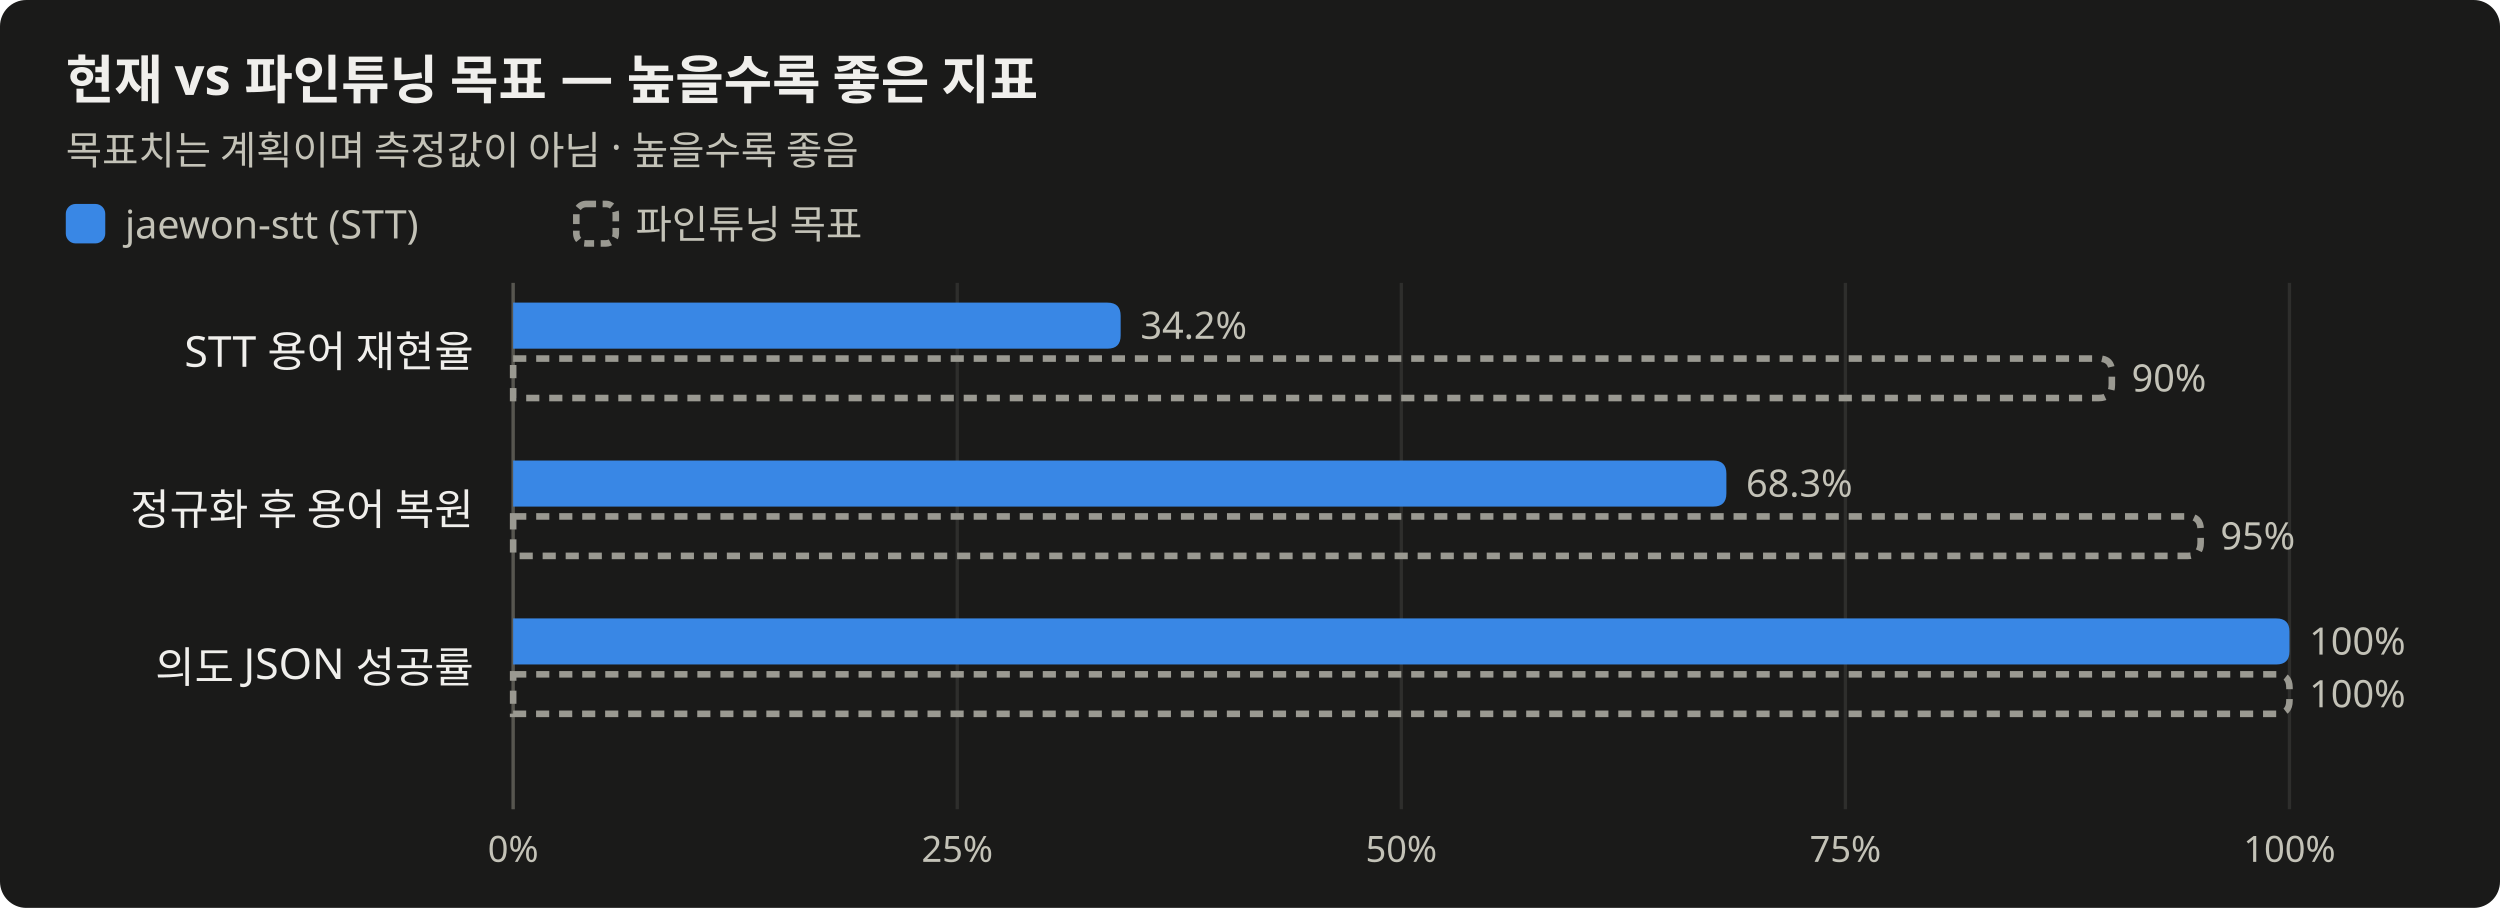
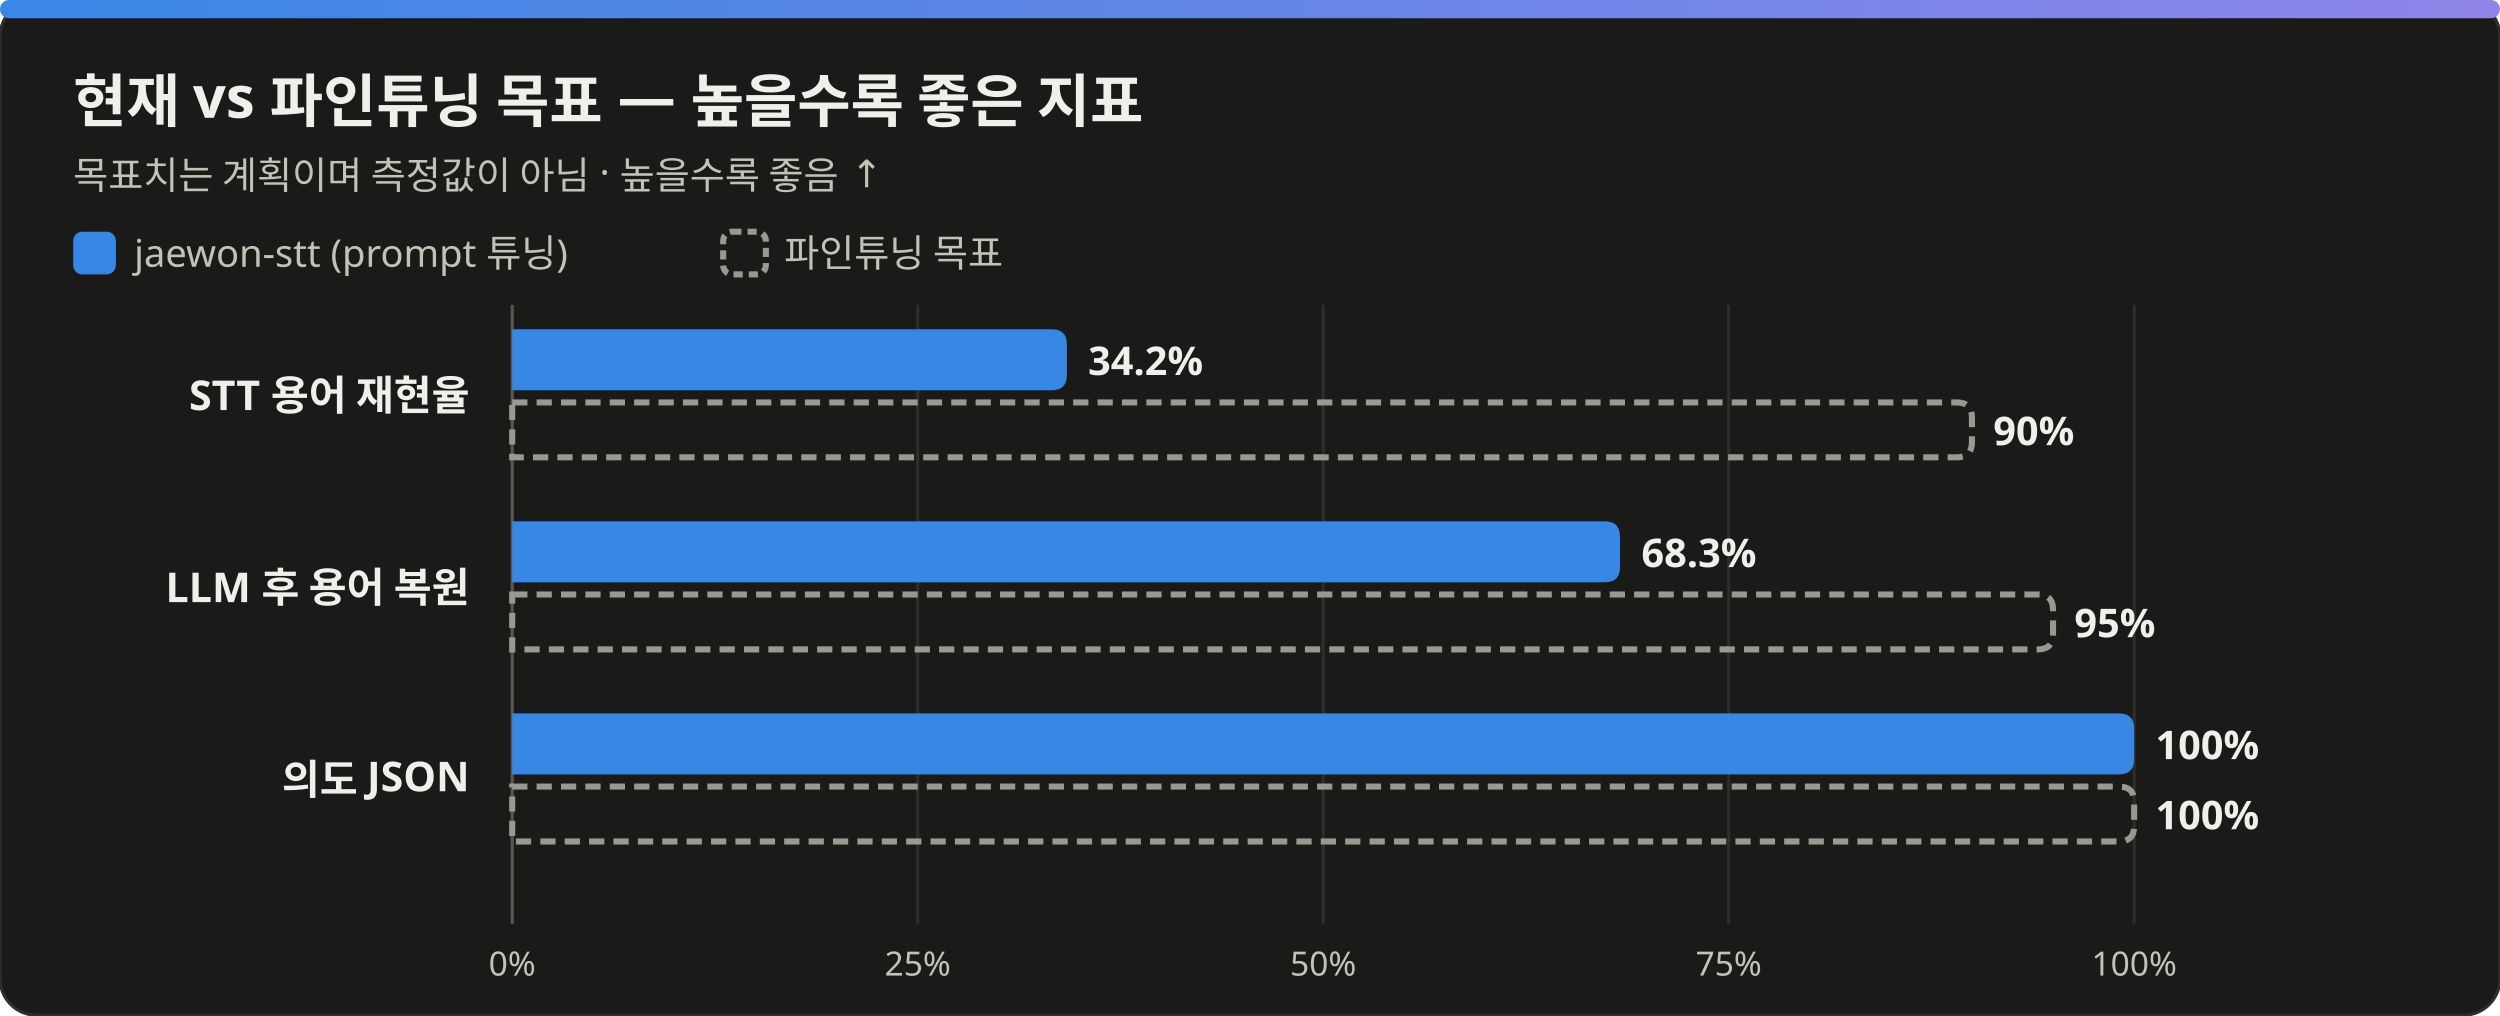
- <svg xmlns="http://www.w3.org/2000/svg" width="760" height="276" viewBox="0 0 760 276" font-family="Pretendard, 'Noto Sans KR', 'Malgun Gothic', 'Apple SD Gothic Neo', sans-serif" role="img" aria-label="현재 vs 파인튜닝 목표 — 높을수록 좋은 지표">
-   <rect width="100%" height="100%" rx="8" fill="#1a1a19" />
-   <text x="20" y="30" font-size="16" font-weight="600" fill="#f0efec">현재 vs 파인튜닝 목표 — 높을수록 좋은 지표</text>
-   <text x="20" y="50" font-size="12" fill="#c3c2b7">목표치는 계획이며 측정값이 아님 · 높을수록 좋음</text>
-   <rect x="20" y="62" width="12" height="12" rx="3" fill="#3987e5" />
-   <text x="38" y="72.5" font-size="12" fill="#c3c2b7">jaewon-stt (STT)</text>
-   <rect x="175.2" y="62" width="12" height="12" rx="3" fill="none" stroke="#9a9991" stroke-width="2" stroke-dasharray="3 2" />
-   <text x="193.2" y="72.5" font-size="12" fill="#c3c2b7">파인튜닝 목표</text>
-   <line x1="156.0" y1="86" x2="156.0" y2="246" stroke="#2e2e2c" stroke-width="1" />
-   <text x="156.0" y="262" font-size="11" text-anchor="middle" fill="#c3c2b7">0%</text>
-   <line x1="291.0" y1="86" x2="291.0" y2="246" stroke="#2e2e2c" stroke-width="1" />
-   <text x="291.0" y="262" font-size="11" text-anchor="middle" fill="#c3c2b7">25%</text>
-   <line x1="426.0" y1="86" x2="426.0" y2="246" stroke="#2e2e2c" stroke-width="1" />
-   <text x="426.0" y="262" font-size="11" text-anchor="middle" fill="#c3c2b7">50%</text>
-   <line x1="561.0" y1="86" x2="561.0" y2="246" stroke="#2e2e2c" stroke-width="1" />
-   <text x="561.0" y="262" font-size="11" text-anchor="middle" fill="#c3c2b7">75%</text>
-   <line x1="696.0" y1="86" x2="696.0" y2="246" stroke="#2e2e2c" stroke-width="1" />
-   <text x="696.0" y="262" font-size="11" text-anchor="middle" fill="#c3c2b7">100%</text>
-   <line x1="156" y1="86" x2="156" y2="246" stroke="#57564f" stroke-width="1" />
-   <text x="144" y="111.5" font-size="13" text-anchor="end" fill="#f0efec">STT 용어 재현율</text>
-   <path d="M156,92 H336.68 Q340.68,92 340.68,96 V102 Q340.68,106 336.68,106 H156 Z" fill="#3987e5" />
-   <text x="346.7" y="103" font-size="11.5" fill="#c3c2b7">34.2%</text>
-   <path d="M156,109 H638.0 Q642.0,109 642.0,113 V117 Q642.0,121 638.0,121 H156 Z" fill="none" stroke="#9a9991" stroke-width="2" stroke-dasharray="4 3" />
-   <text x="648.0" y="119" font-size="11.5" fill="#c3c2b7">90%</text>
-   <text x="144" y="159.5" font-size="13" text-anchor="end" fill="#f0efec">정규화 후 용어 복원</text>
-   <path d="M156,140 H520.82 Q524.82,140 524.82,144 V150 Q524.82,154 520.82,154 H156 Z" fill="#3987e5" />
-   <text x="530.8" y="151" font-size="11.5" fill="#c3c2b7">68.3%</text>
-   <path d="M156,157 H665.0 Q669.0,157 669.0,161 V165 Q669.0,169 665.0,169 H156 Z" fill="none" stroke="#9a9991" stroke-width="2" stroke-dasharray="4 3" />
-   <text x="675.0" y="167" font-size="11.5" fill="#c3c2b7">95%</text>
-   <text x="144" y="207.5" font-size="13" text-anchor="end" fill="#f0efec">의도 JSON 성공률</text>
-   <path d="M156,188 H692.0 Q696.0,188 696.0,192 V198 Q696.0,202 692.0,202 H156 Z" fill="#3987e5" />
-   <text x="702.0" y="199" font-size="11.5" fill="#c3c2b7">100%</text>
-   <path d="M156,205 H692.0 Q696.0,205 696.0,209 V213 Q696.0,217 692.0,217 H156 Z" fill="none" stroke="#9a9991" stroke-width="2" stroke-dasharray="4 3" />
-   <text x="702.0" y="215" font-size="11.5" fill="#c3c2b7">100%</text>
+ <svg xmlns="http://www.w3.org/2000/svg" width="820" height="333" viewBox="0 0 820 333" font-family="Pretendard, 'Noto Sans KR', 'Malgun Gothic', 'Apple SD Gothic Neo', sans-serif" role="img" aria-label="현재 vs 파인튜닝 목표 — 높을수록 좋은 지표">
+   <defs>
+     <linearGradient id="gtargetshigher" x1="0" x2="1">
+       <stop offset="0" stop-color="#3987e5" />
+       <stop offset="1" stop-color="#9085e9" />
+     </linearGradient>
+   </defs>
+   <rect width="100%" height="100%" rx="12" fill="#1a1a19" stroke="#2e2e2c" />
+   <rect x="0" y="0" width="820" height="6" rx="3" fill="url(#gtargetshigher)" />
+   <text x="24" y="40" font-size="19" font-weight="700" fill="#f0efec">현재 vs 파인튜닝 목표 — 높을수록 좋은 지표</text>
+   <text x="24" y="62" font-size="12.5" fill="#c3c2b7">목표치는 계획이며 측정값이 아님 · 높을수록 좋음 ↑</text>
+   <rect x="24" y="76" width="14" height="14" rx="3" fill="#3987e5" />
+   <text x="44" y="87.5" font-size="12.5" fill="#c3c2b7">jaewon-stt (prompt 튜닝)</text>
+   <rect x="237.2" y="76" width="14" height="14" rx="3" fill="none" stroke="#9a9991" stroke-width="2" stroke-dasharray="3 2" />
+   <text x="257.2" y="87.5" font-size="12.5" fill="#c3c2b7">파인튜닝 목표</text>
+   <line x1="168.0" y1="100" x2="168.0" y2="303" stroke="#2e2e2c" />
+   <text x="168.0" y="320" font-size="11" text-anchor="middle" fill="#c3c2b7">0%</text>
+   <line x1="301.0" y1="100" x2="301.0" y2="303" stroke="#2e2e2c" />
+   <text x="301.0" y="320" font-size="11" text-anchor="middle" fill="#c3c2b7">25%</text>
+   <line x1="434.0" y1="100" x2="434.0" y2="303" stroke="#2e2e2c" />
+   <text x="434.0" y="320" font-size="11" text-anchor="middle" fill="#c3c2b7">50%</text>
+   <line x1="567.0" y1="100" x2="567.0" y2="303" stroke="#2e2e2c" />
+   <text x="567.0" y="320" font-size="11" text-anchor="middle" fill="#c3c2b7">75%</text>
+   <line x1="700.0" y1="100" x2="700.0" y2="303" stroke="#2e2e2c" />
+   <text x="700.0" y="320" font-size="11" text-anchor="middle" fill="#c3c2b7">100%</text>
+   <line x1="168" y1="100" x2="168" y2="303" stroke="#57564f" />
+   <text x="154" y="134.5" font-size="13.5" font-weight="600" text-anchor="end" fill="#f0efec">STT 용어 재현율</text>
+   <path d="M168,108 H344.944 Q349.944,108 349.944,113 V123 Q349.944,128 344.944,128 H168 Z" fill="#3987e5" />
+   <text x="356.9" y="123" font-size="13" font-weight="700" fill="#f0efec">34.2%</text>
+   <path d="M168,132 H641.8 Q646.8,132 646.8,137 V145 Q646.8,150 641.8,150 H168 Z" fill="none" stroke="#9a9991" stroke-width="2" stroke-dasharray="5 3" />
+   <text x="653.8" y="146" font-size="13" font-weight="700" fill="#f0efec">90%</text>
+   <text x="154" y="197.5" font-size="13.5" font-weight="600" text-anchor="end" fill="#f0efec">LLM 후 용어 복원</text>
+   <path d="M168,171 H526.356 Q531.356,171 531.356,176 V186 Q531.356,191 526.356,191 H168 Z" fill="#3987e5" />
+   <text x="538.4" y="186" font-size="13" font-weight="700" fill="#f0efec">68.3%</text>
+   <path d="M168,195 H668.4 Q673.4,195 673.4,200 V208 Q673.4,213 668.4,213 H168 Z" fill="none" stroke="#9a9991" stroke-width="2" stroke-dasharray="5 3" />
+   <text x="680.4" y="209" font-size="13" font-weight="700" fill="#f0efec">95%</text>
+   <text x="154" y="260.5" font-size="13.5" font-weight="600" text-anchor="end" fill="#f0efec">의도 JSON</text>
+   <path d="M168,234 H695.0 Q700.0,234 700.0,239 V249 Q700.0,254 695.0,254 H168 Z" fill="#3987e5" />
+   <text x="707.0" y="249" font-size="13" font-weight="700" fill="#f0efec">100%</text>
+   <path d="M168,258 H695.0 Q700.0,258 700.0,263 V271 Q700.0,276 695.0,276 H168 Z" fill="none" stroke="#9a9991" stroke-width="2" stroke-dasharray="5 3" />
+   <text x="707.0" y="272" font-size="13" font-weight="700" fill="#f0efec">100%</text>
</svg>
